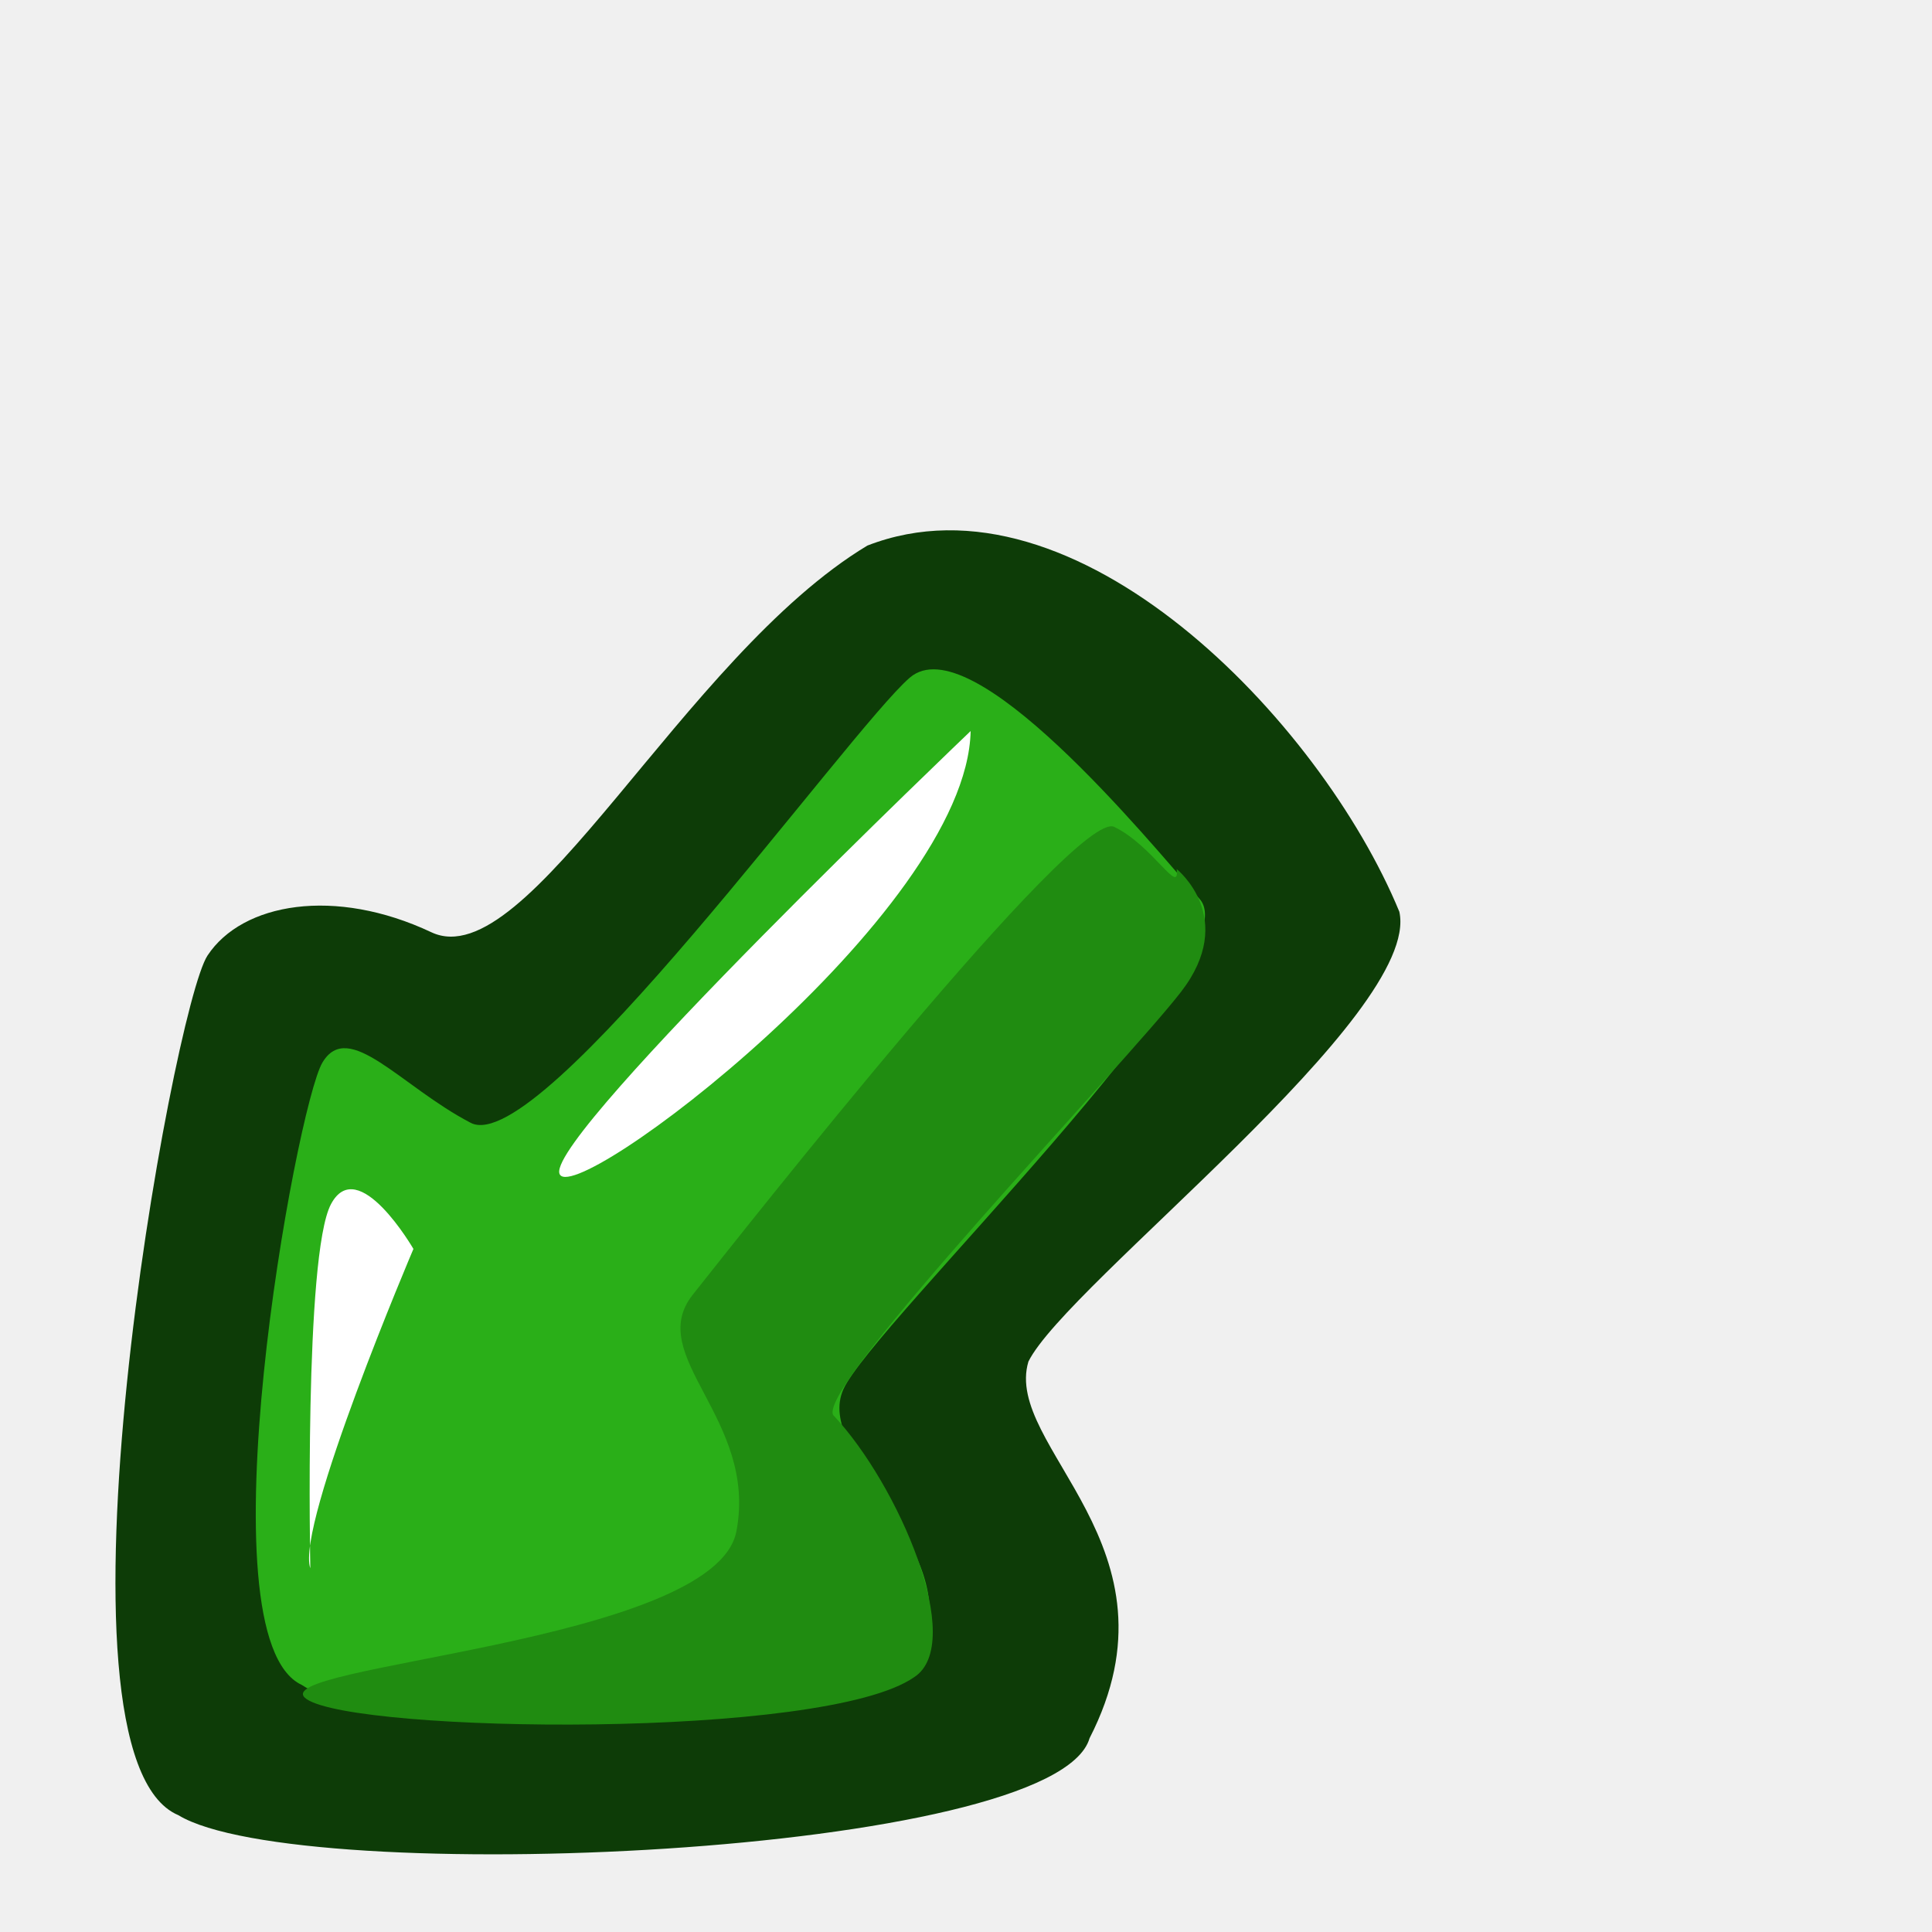
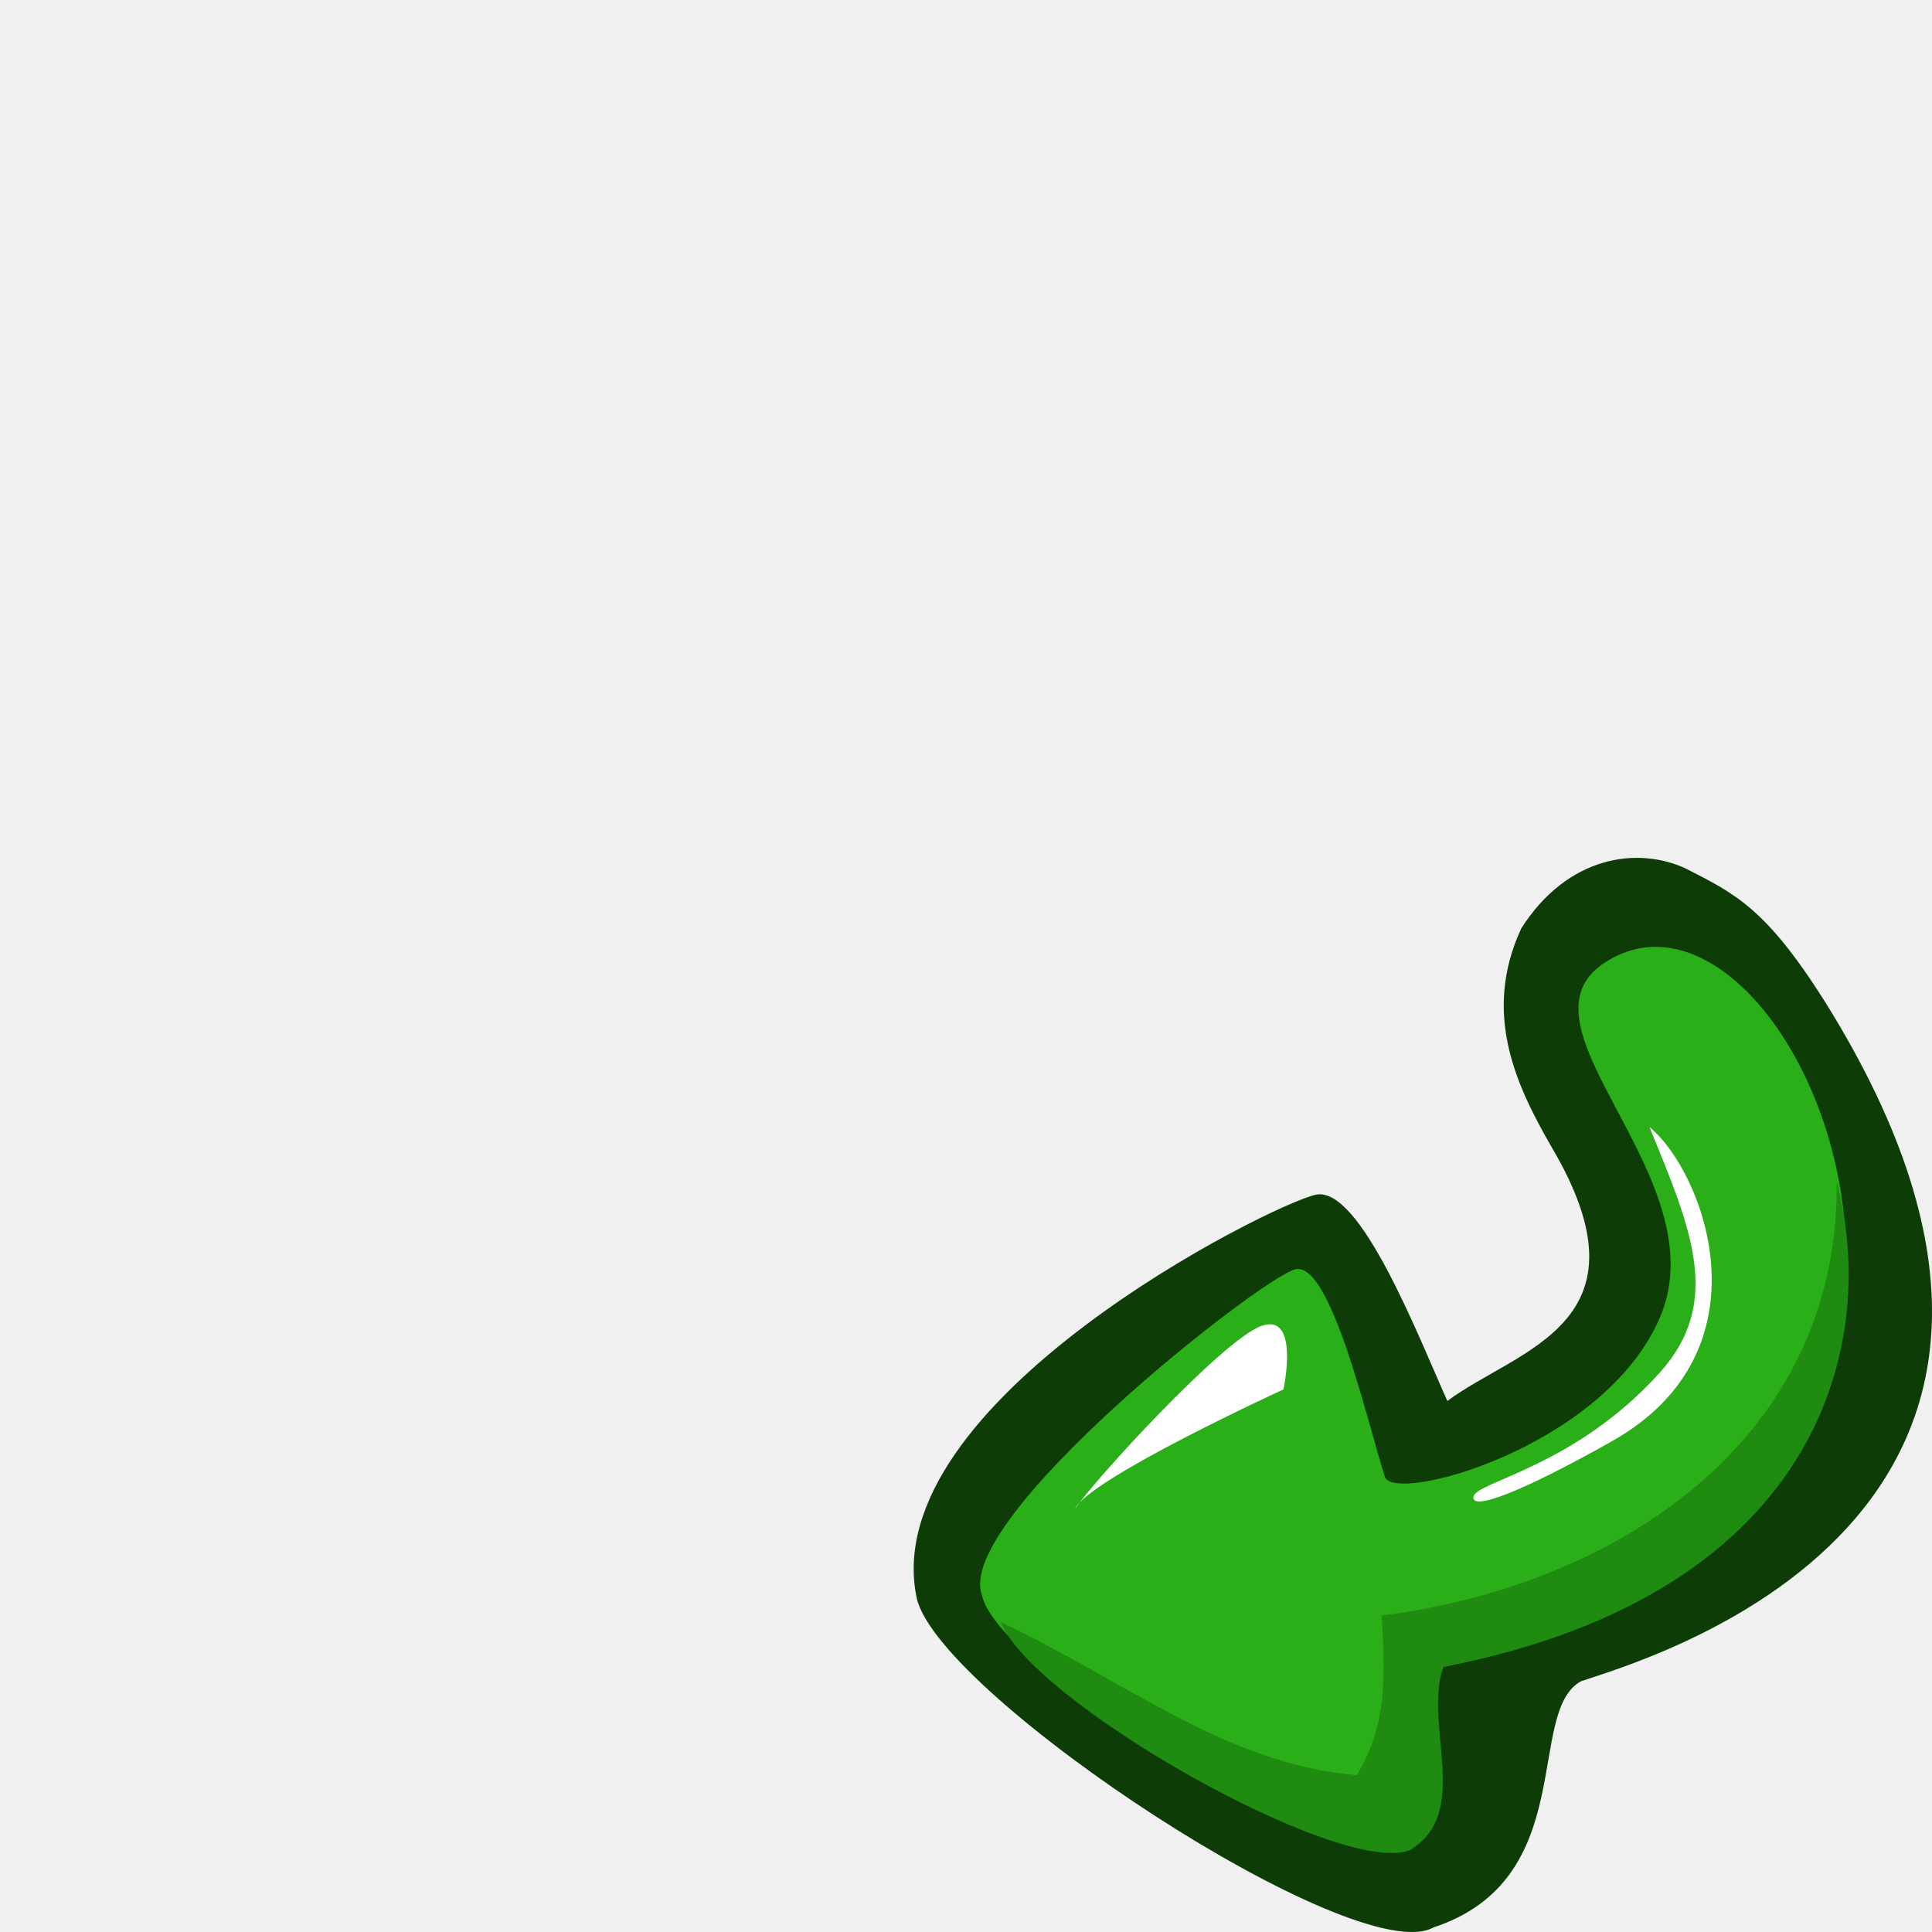
- <svg xmlns="http://www.w3.org/2000/svg" version="1.0" x="0" y="0" width="90" height="90" id="svg548">
+ <svg xmlns="http://www.w3.org/2000/svg" id="svg548" height="90" width="90" y="0" x="0" version="1.0">
  <defs id="defs550" />
-   <g transform="matrix(2.184792,0.2870166,-0.2870166,2.184792,-88.39166,-13.77533)" style="font-size:12px" id="g584">
-     <path d="M 51.967,36.049 C 53.96,37.045 65.472,34.771 65.757,32.635 C 66.874,29.084 63.845,27.778 64.064,26.236 C 64.491,24.812 69.39,19.309 68.836,17.581 C 67.242,14.436 62.97,10.567 59.959,12.438 C 57.364,14.781 55.631,20.715 54.064,20.145 C 52.498,19.576 51.112,20.063 50.685,21.06 C 50.258,22.057 49.688,35.337 51.967,36.049 z " transform="matrix(1.369638,0,0,1.207417,-21.85404,-4.997635)" style="fill:#0d3c07;fill-rule:evenodd;stroke-width:1pt" id="path582" />
-     <path d="M 51.551,35.459 C 53.544,36.456 64.225,34.889 64.51,32.753 C 64.794,30.617 61.661,29.193 62.089,27.769 C 62.516,26.345 69.494,17.658 68.212,16.519 C 66.93,15.38 62.658,11.392 61.519,12.674 C 60.38,13.956 55.111,23.782 53.544,23.212 C 51.978,22.642 50.696,21.361 50.269,22.358 C 49.842,23.354 49.272,34.747 51.551,35.459 z " style="fill:#2aaf18;fill-rule:evenodd;stroke-width:1pt" id="path581" />
-     <path d="M 67.642,15.949 C 67.642,15.949 69.067,16.804 68.07,18.513 C 67.073,20.221 61.519,27.769 61.946,28.339 C 63.513,29.62 65.364,32.753 64.367,33.608 C 62.658,35.174 52.832,36.313 51.693,35.744 C 50.554,35.174 60.095,33.465 60.237,31.044 C 60.38,28.623 57.816,27.627 58.671,26.203 C 59.525,24.779 65.364,14.953 66.218,15.237 C 67.073,15.522 67.785,16.519 67.642,15.949 z " style="fill:#208c11;fill-rule:evenodd;stroke-width:1pt" id="path583" />
+   <g transform="rotate(6.45629,-52.80394,66.14523)" id="g2431">
+     <path id="path582-3" style="font-size:12px;fill:#0d3c07;fill-rule:evenodd" d="m 43.047,63.698 c 1.653,4.41 22.29,14.895 25.632,12.492 6.528,-3.002 3.105,-10.453 5.538,-12.167 2.586,-1.236 25.465,-10.405 7.721,-32.747 -3.209,-3.994 -4.68,-4.5 -7.125,-5.42 -2.349,-0.786 -5.542,0.022 -7.306,3.632 -1.375,4.146 0.6,7.304 2.497,9.891 5.845,7.696 -0.453,9.567 -3.442,12.371 -1.663,-2.8 -5.166,-9.526 -7.17,-8.859 -2.004,0.667 -19.37,11.924 -16.344,20.809 z" />
+     <path id="path581-5" style="font-size:12px;fill:#2aaf18;fill-rule:evenodd" d="m 46.035,63.175 c 1.073,3.35 18.353,11.489 21.078,9.455 2.726,-2.034 -0.028,-5.904 0.615,-8.661 29.586,-8.924 12.544,-40.006 3.98,-33.459 -4.708,3.522 6.693,9.619 4.137,16.622 -2.128,6.081 -11.234,9.655 -11.776,8.457 C 62.984,53.193 60.42,45.838 58.824,46.455 57.227,47.072 44.326,59.818 46.035,63.175 Z" />
+     <path id="path588-6" style="font-size:12px;fill:#ffffff;fill-rule:evenodd" d="m 74.486,38.016 c 2.419,4.428 4.341,7.695 1.761,11.307 -3.439,4.815 -7.925,6.006 -7.974,6.715 -0.049,0.709 2.228,-0.478 6.11,-3.281 6.998,-5.054 2.81,-13.011 0.103,-14.741 z" />
+     <path id="path589-2" style="font-size:12px;fill:#ffffff;fill-rule:evenodd" d="m 49.892,58.701 c 0.67,-1.345 5.943,-8.604 7.667,-9.451 1.724,-0.846 1.356,2.821 1.356,2.821 0,0 -8.589,5.186 -9.023,6.629 z" />
+     <path style="font-size:12px;fill:#1f8b10;fill-opacity:1;fill-rule:evenodd" d="m 83.439,39.588 c 1.464,11.95 -8.121,19.844 -18.796,22.437 0.658,3.609 0.65,5.342 -0.308,7.52 -6.186,0.169 -11.199,-3.164 -17.282,-5.215 1.895,3.56 17.017,10.003 20.107,8.417 2.726,-2.034 -0.034,-5.904 0.609,-8.661 17.534,-5.521 18.333,-17.765 15.671,-24.498 z" id="path2187" />
  </g>
-   <path d="M 45.216,34.055 C 45.216,34.055 25.677,52.693 26.054,54.642 C 26.431,56.59 45.046,42.578 45.216,34.055 z " style="font-size:12px;fill:#ffffff;fill-rule:evenodd;stroke-width:1pt" id="path588" />
-   <path d="M 14.456,73.057 C 14.456,73.057 14.158,58.459 15.419,56.093 C 16.679,53.727 19.259,58.18 19.259,58.18 C 19.259,58.18 13.768,71.068 14.456,73.057 z " style="font-size:12px;fill:#ffffff;fill-rule:evenodd;stroke-width:1pt" id="path589" />
</svg>
